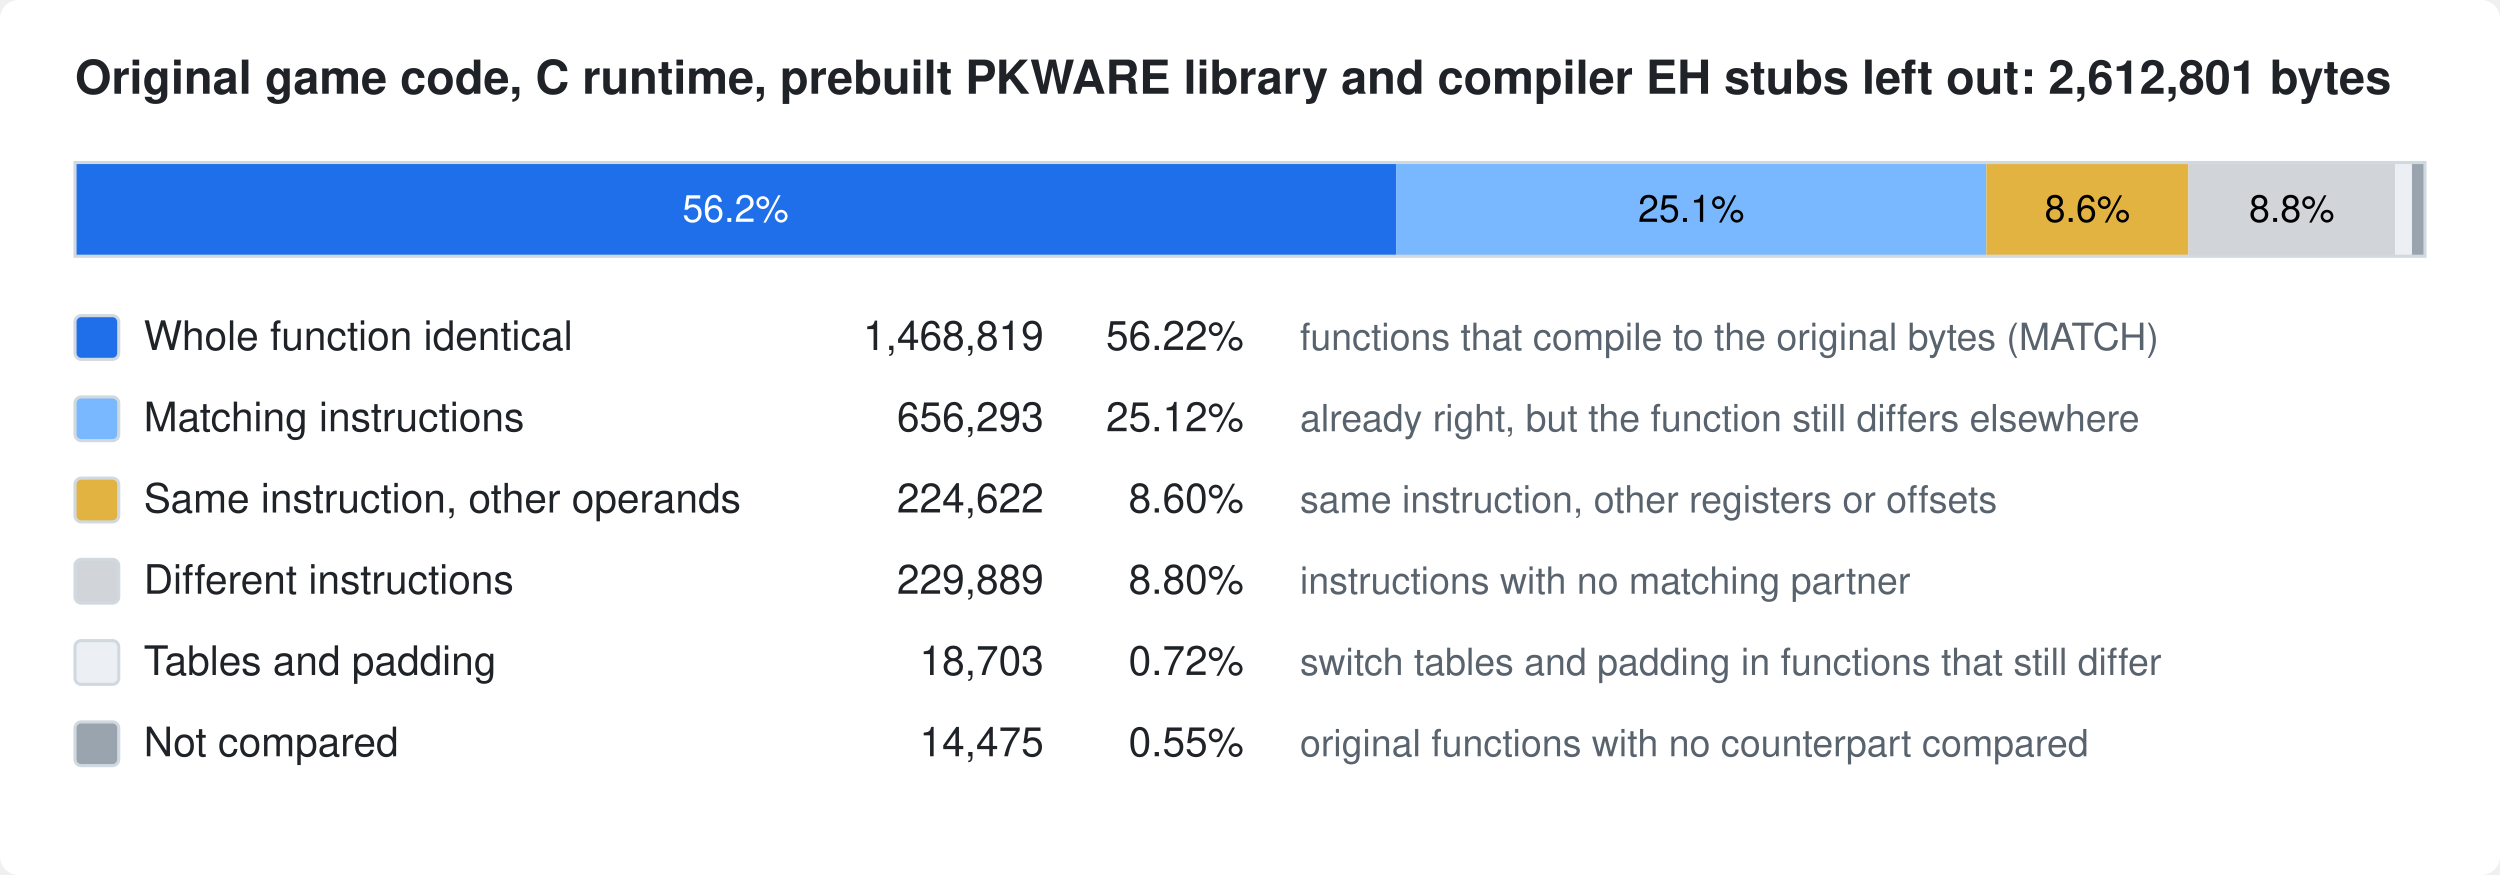
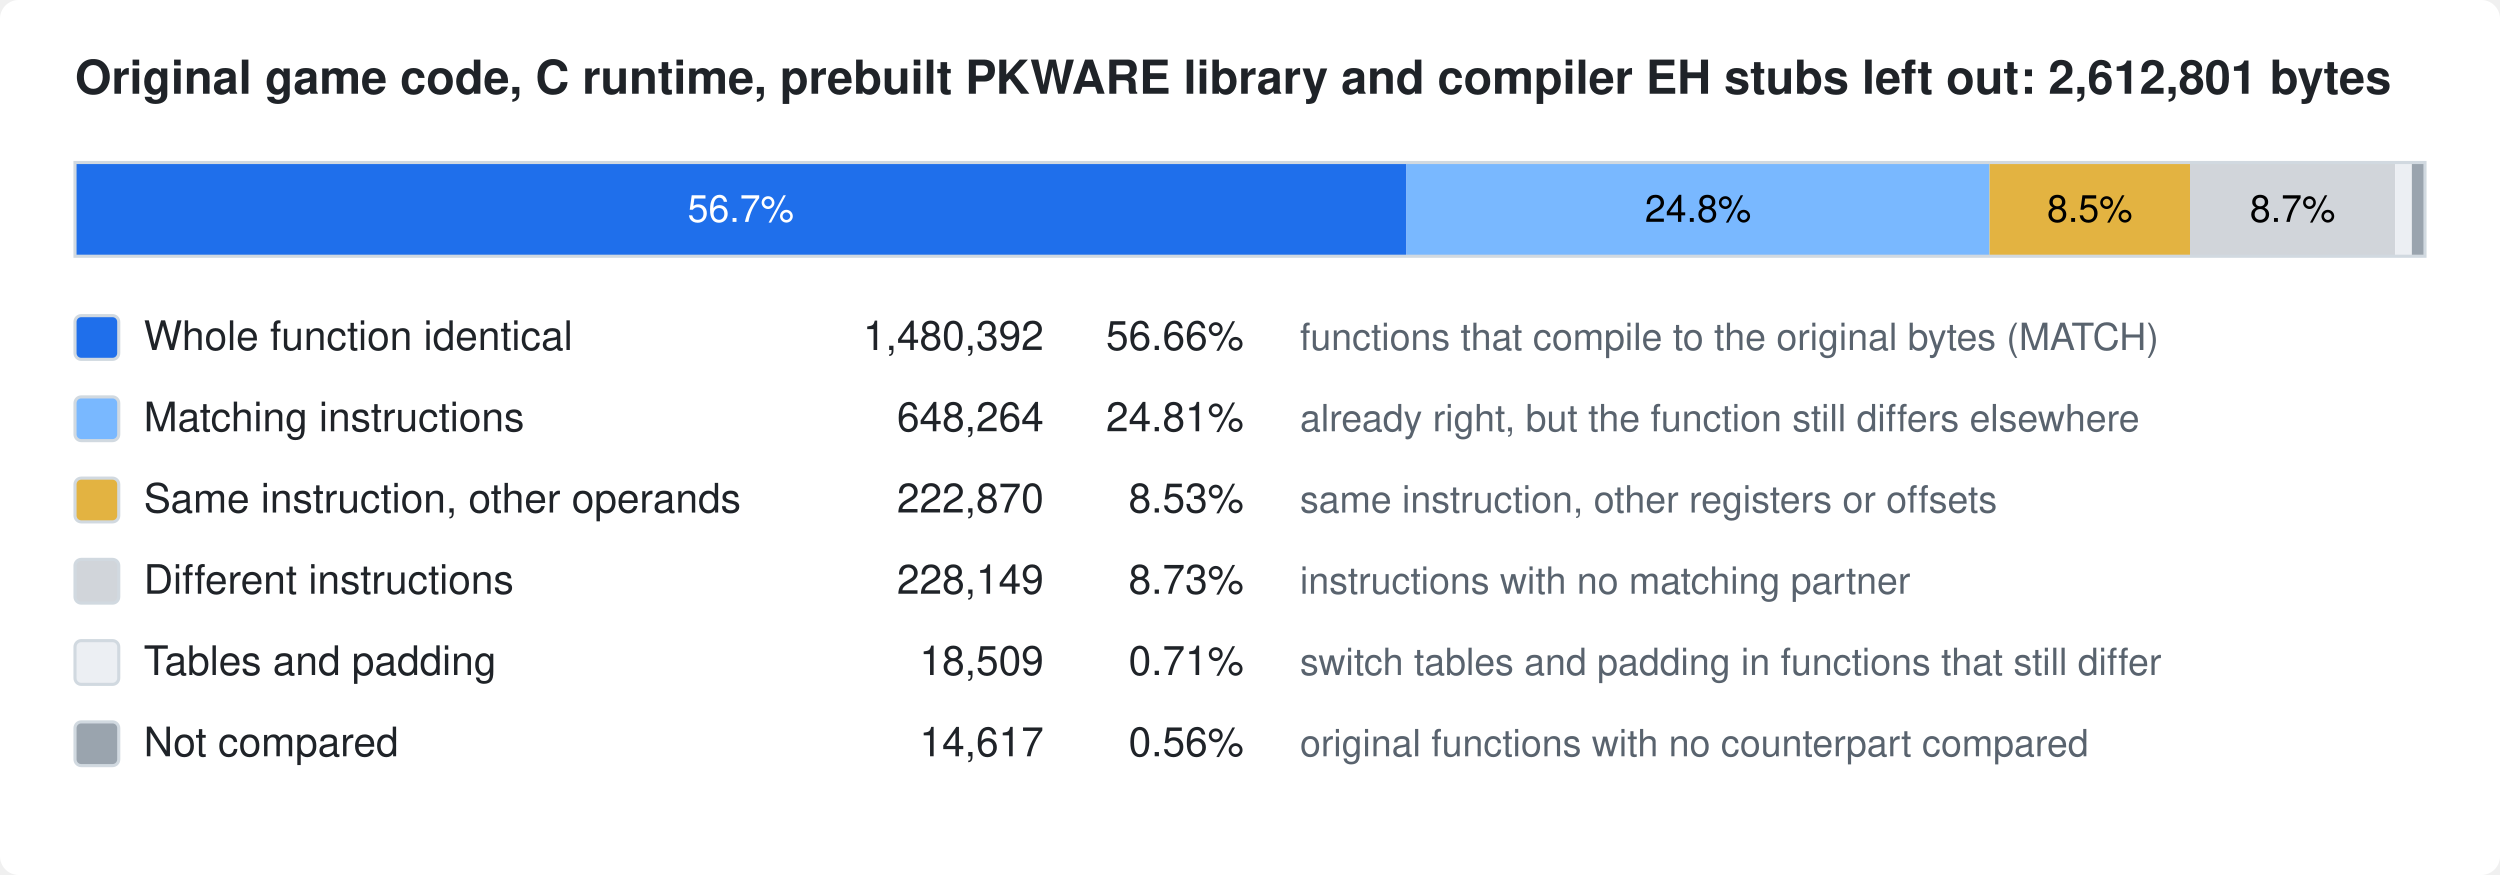
<svg xmlns="http://www.w3.org/2000/svg" width="800" height="280" viewBox="0 0 800 280" font-family="system-ui, -apple-system, Segoe UI, Helvetica, Arial, sans-serif">
  <rect width="800" height="280" rx="6" fill="#ffffff" />
  <text x="24" y="30" font-size="15" font-weight="600" fill="#1f2328">Original game code, C runtime, prebuilt PKWARE library and compiler EH stubs left out: 2,612,801 bytes</text>
-   <rect x="24.00" y="52" width="422.75" height="30" fill="#1f6feb" />
-   <text x="235.37" y="71" font-size="12" text-anchor="middle" fill="#ffffff">56.2%</text>
-   <rect x="446.75" y="52" width="188.89" height="30" fill="#79b8ff" />
-   <text x="541.19" y="71" font-size="12" text-anchor="middle" fill="#000000">25.1%</text>
-   <rect x="635.64" y="52" width="64.65" height="30" fill="#e3b341" />
-   <text x="667.96" y="71" font-size="12" text-anchor="middle" fill="#000000">8.6%</text>
-   <rect x="700.29" y="52" width="66.17" height="30" fill="#d1d5da" />
-   <text x="733.37" y="71" font-size="12" text-anchor="middle" fill="#000000">8.8%</text>
-   <rect x="766.45" y="52" width="5.38" height="30" fill="#eceff3" />
-   <rect x="771.83" y="52" width="4.17" height="30" fill="#9aa4ae" />
+   <rect x="24.00" y="52" width="426.08" height="30" fill="#1f6feb" />
+   <text x="237.04" y="71" font-size="12" text-anchor="middle" fill="#ffffff">56.7%</text>
+   <rect x="450.08" y="52" width="186.58" height="30" fill="#79b8ff" />
+   <text x="543.37" y="71" font-size="12" text-anchor="middle" fill="#000000">24.8%</text>
+   <rect x="636.66" y="52" width="64.15" height="30" fill="#e3b341" />
+   <text x="668.73" y="71" font-size="12" text-anchor="middle" fill="#000000">8.5%</text>
+   <rect x="700.80" y="52" width="65.66" height="30" fill="#d1d5da" />
+   <text x="733.63" y="71" font-size="12" text-anchor="middle" fill="#000000">8.7%</text>
+   <rect x="766.47" y="52" width="5.33" height="30" fill="#eceff3" />
+   <rect x="771.79" y="52" width="4.21" height="30" fill="#9aa4ae" />
  <rect x="24" y="52" width="752" height="30" fill="none" stroke="#d1d9e0" />
  <rect x="24" y="101" width="14" height="14" rx="2" fill="#1f6feb" stroke="#d1d9e0" />
  <text x="46" y="112" font-size="13" fill="#1f2328">Whole function identical</text>
-   <text x="334" y="112" font-size="13" text-anchor="end" fill="#1f2328">1,468,819</text>
-   <text x="398" y="112" font-size="13" text-anchor="end" fill="#1f2328">56.22%</text>
+   <text x="334" y="112" font-size="13" text-anchor="end" fill="#1f2328">1,480,392</text>
+   <text x="398" y="112" font-size="13" text-anchor="end" fill="#1f2328">56.66%</text>
  <text x="416" y="112" font-size="12" fill="#59636e">functions that compile to the original bytes (MATCH)</text>
  <rect x="24" y="127" width="14" height="14" rx="2" fill="#79b8ff" stroke="#d1d9e0" />
  <text x="46" y="138" font-size="13" fill="#1f2328">Matching instructions</text>
-   <text x="334" y="138" font-size="13" text-anchor="end" fill="#1f2328">656,293</text>
-   <text x="398" y="138" font-size="13" text-anchor="end" fill="#1f2328">25.12%</text>
+   <text x="334" y="138" font-size="13" text-anchor="end" fill="#1f2328">648,264</text>
+   <text x="398" y="138" font-size="13" text-anchor="end" fill="#1f2328">24.81%</text>
  <text x="416" y="138" font-size="12" fill="#59636e">already right, but the function still differs elsewhere</text>
  <rect x="24" y="153" width="14" height="14" rx="2" fill="#e3b341" stroke="#d1d9e0" />
  <text x="46" y="164" font-size="13" fill="#1f2328">Same instruction, other operands</text>
-   <text x="334" y="164" font-size="13" text-anchor="end" fill="#1f2328">224,622</text>
-   <text x="398" y="164" font-size="13" text-anchor="end" fill="#1f2328">8.60%</text>
+   <text x="334" y="164" font-size="13" text-anchor="end" fill="#1f2328">222,870</text>
+   <text x="398" y="164" font-size="13" text-anchor="end" fill="#1f2328">8.53%</text>
  <text x="416" y="164" font-size="12" fill="#59636e">same instruction, other registers or offsets</text>
  <rect x="24" y="179" width="14" height="14" rx="2" fill="#d1d5da" stroke="#d1d9e0" />
  <text x="46" y="190" font-size="13" fill="#1f2328">Different instructions</text>
-   <text x="334" y="190" font-size="13" text-anchor="end" fill="#1f2328">229,889</text>
-   <text x="398" y="190" font-size="13" text-anchor="end" fill="#1f2328">8.80%</text>
+   <text x="334" y="190" font-size="13" text-anchor="end" fill="#1f2328">228,149</text>
+   <text x="398" y="190" font-size="13" text-anchor="end" fill="#1f2328">8.73%</text>
  <text x="416" y="190" font-size="12" fill="#59636e">instructions with no matching partner</text>
  <rect x="24" y="205" width="14" height="14" rx="2" fill="#eceff3" stroke="#d1d9e0" />
  <text x="46" y="216" font-size="13" fill="#1f2328">Tables and padding</text>
-   <text x="334" y="216" font-size="13" text-anchor="end" fill="#1f2328">18,703</text>
-   <text x="398" y="216" font-size="13" text-anchor="end" fill="#1f2328">0.72%</text>
+   <text x="334" y="216" font-size="13" text-anchor="end" fill="#1f2328">18,509</text>
+   <text x="398" y="216" font-size="13" text-anchor="end" fill="#1f2328">0.71%</text>
  <text x="416" y="216" font-size="12" fill="#59636e">switch tables and padding in functions that still differ</text>
  <rect x="24" y="231" width="14" height="14" rx="2" fill="#9aa4ae" stroke="#d1d9e0" />
  <text x="46" y="242" font-size="13" fill="#1f2328">Not compared</text>
-   <text x="334" y="242" font-size="13" text-anchor="end" fill="#1f2328">14,475</text>
-   <text x="398" y="242" font-size="13" text-anchor="end" fill="#1f2328">0.55%</text>
+   <text x="334" y="242" font-size="13" text-anchor="end" fill="#1f2328">14,617</text>
+   <text x="398" y="242" font-size="13" text-anchor="end" fill="#1f2328">0.56%</text>
  <text x="416" y="242" font-size="12" fill="#59636e">original functions with no counterpart compared</text>
</svg>
